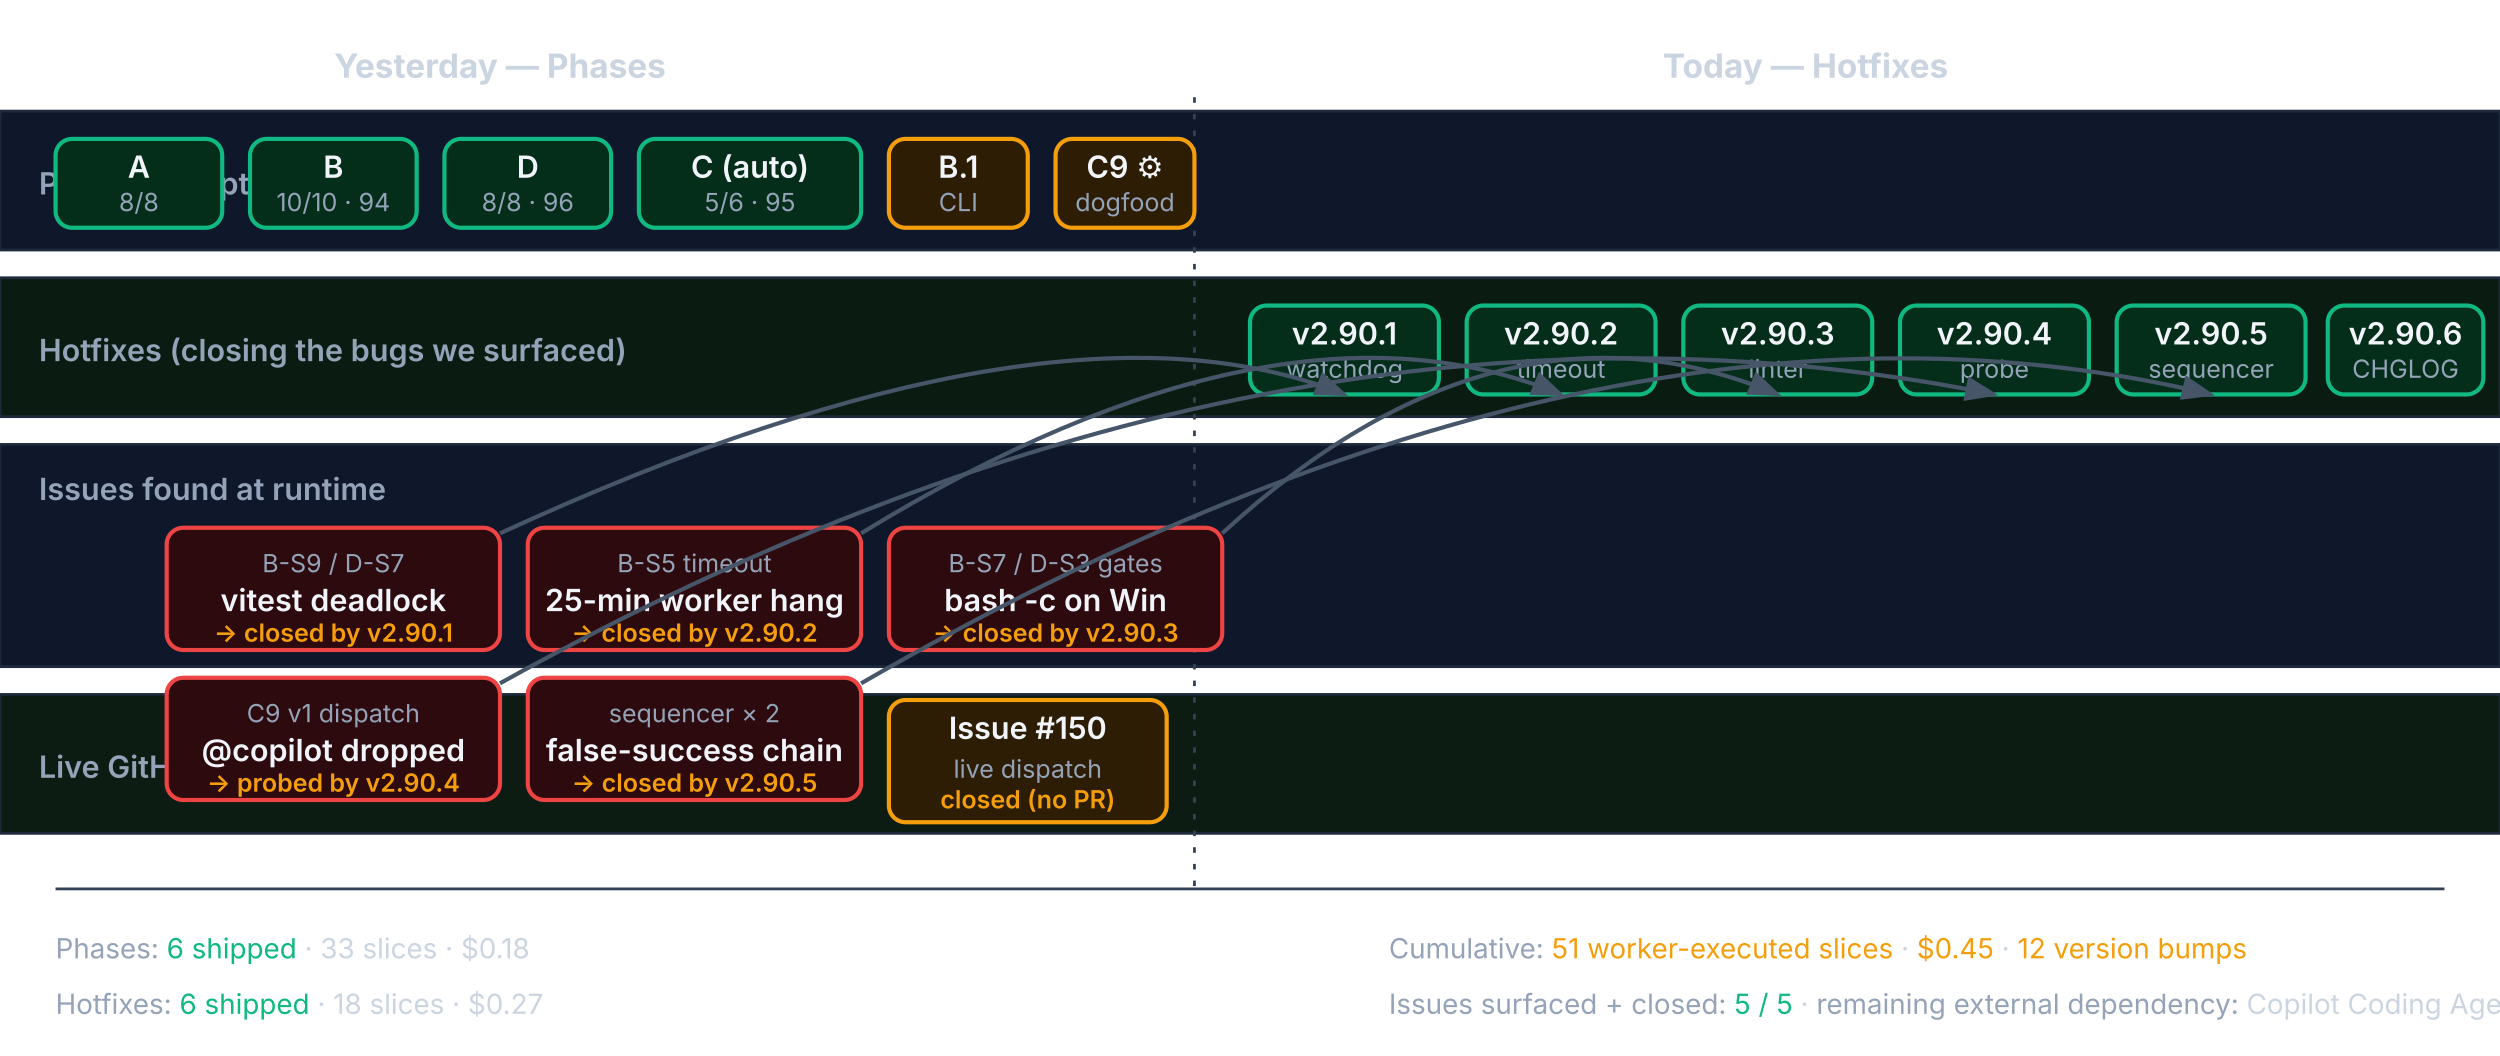
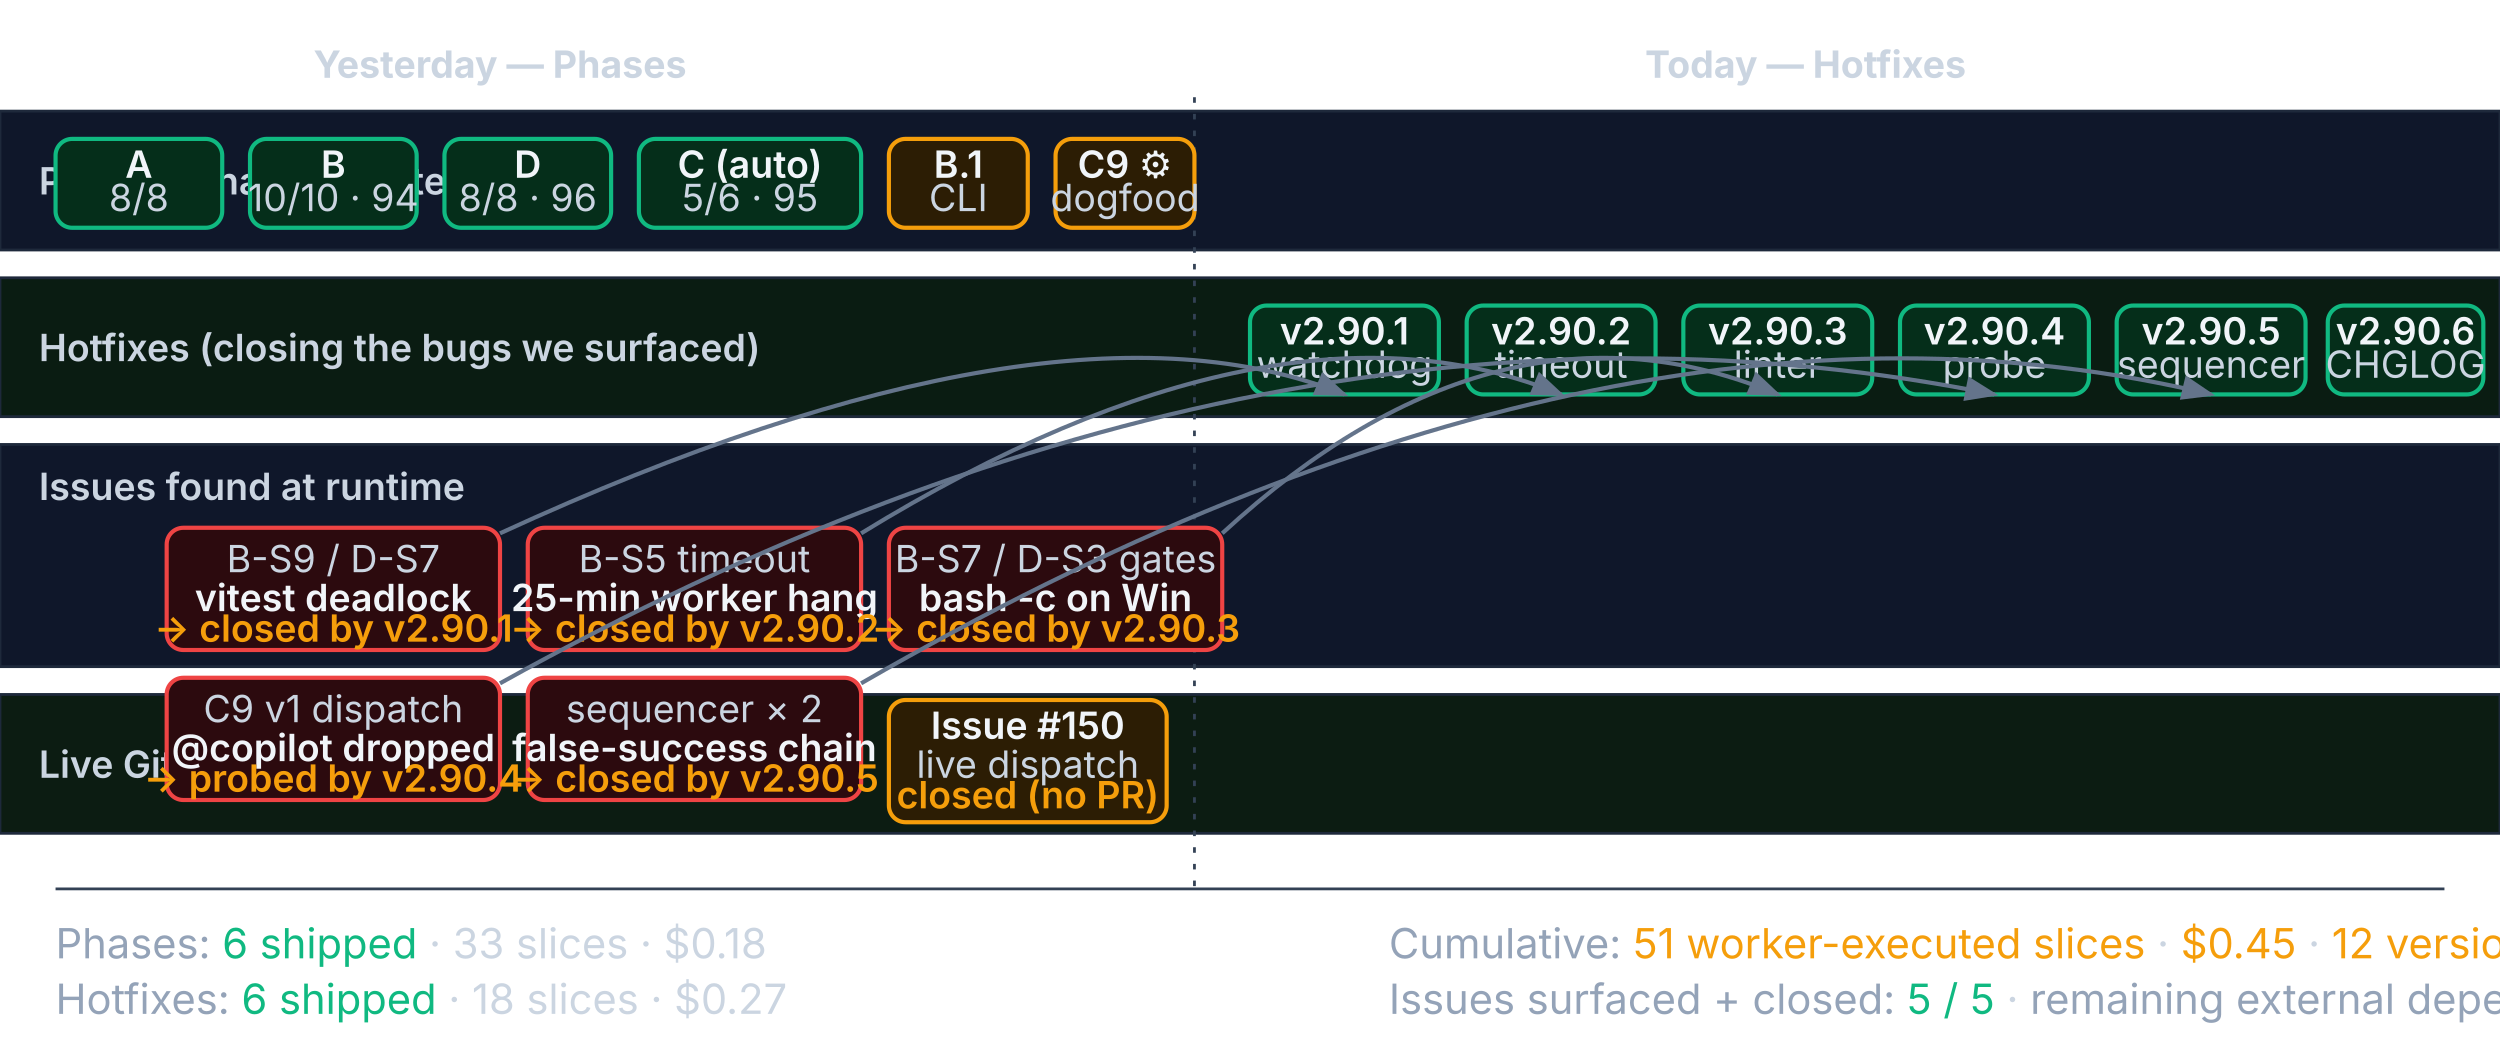
<svg xmlns="http://www.w3.org/2000/svg" viewBox="0 0 900 380" fill="none">
  <style>
    text { font-family: 'Inter', sans-serif; }
    .lane-bg { fill: #0f172a; stroke: #1e293b; }
-     .lane-label { font-size: 11px; fill: #94a3b8; font-weight: 600; }
+     .lane-label { font-size: 13.5px; fill: #cbd5e1; font-weight: 600; }
    .stage { rx: 6; ry: 6; stroke-width: 1.5; }
-     .stage-title { font-size: 11px; fill: #f1f5f9; font-weight: 600; }
-     .stage-meta { font-size: 9px; fill: #94a3b8; }
-     .arrow { stroke: #475569; stroke-width: 1.5; fill: none; marker-end: url(#arrow); }
+     .stage-title { font-size: 13.5px; fill: #f1f5f9; font-weight: 600; }
+     .stage-meta { font-size: 13.5px; fill: #cbd5e1; }
+     .arrow { stroke: #64748b; stroke-width: 1.5; fill: none; marker-end: url(#arrow); }
    .pass { fill: #052e1a; stroke: #10b981; }
    .partial { fill: #2c1d04; stroke: #f59e0b; }
    .fail { fill: #2c0a0e; stroke: #ef4444; }
-     .closed-by { font-size: 9px; fill: #f59e0b; font-weight: 600; }
+     .closed-by { font-size: 13.5px; fill: #f59e0b; font-weight: 600; }
    .timeline { stroke: #334155; stroke-width: 1; }
-     .day-label { font-size: 12px; fill: #cbd5e1; font-weight: 700; }
-     .total { font-size: 10px; fill: #cbd5e1; }
+     .day-label { font-size: 13.5px; fill: #cbd5e1; font-weight: 700; }
+     .total { font-size: 15px; fill: #cbd5e1; }
  </style>
  <defs>
    <marker id="arrow" markerWidth="8" markerHeight="6" refX="7" refY="3" orient="auto">
-       <path d="M0,0 L8,3 L0,6" fill="#475569" />
+       <path d="M0,0 L8,3 L0,6" fill="#64748b" />
    </marker>
  </defs>
  <rect x="0" y="40" width="900" height="50" class="lane-bg" />
  <text x="14" y="70" class="lane-label">Phases (chapter content)</text>
  <rect x="0" y="100" width="900" height="50" fill="#0a1c12" stroke="#1e293b" />
  <text x="14" y="130" class="lane-label">Hotfixes (closing the bugs we surfaced)</text>
  <rect x="0" y="160" width="900" height="80" class="lane-bg" />
  <text x="14" y="180" class="lane-label">Issues found at runtime</text>
  <rect x="0" y="250" width="900" height="50" fill="#0c1c12" stroke="#1e293b" />
  <text x="14" y="280" class="lane-label">Live GitHub artifact</text>
  <text x="180" y="28" text-anchor="middle" class="day-label">Yesterday — Phases</text>
  <text x="650" y="28" text-anchor="middle" class="day-label">Today — Hotfixes</text>
  <line x1="430" y1="35" x2="430" y2="320" class="timeline" stroke-dasharray="2 4" />
  <g>
    <rect x="20" y="50" width="60" height="32" class="stage pass" />
    <text x="50" y="64" text-anchor="middle" class="stage-title">A</text>
    <text x="50" y="76" text-anchor="middle" class="stage-meta">8/8</text>
    <rect x="90" y="50" width="60" height="32" class="stage pass" />
    <text x="120" y="64" text-anchor="middle" class="stage-title">B</text>
    <text x="120" y="76" text-anchor="middle" class="stage-meta">10/10 · 94</text>
    <rect x="160" y="50" width="60" height="32" class="stage pass" />
    <text x="190" y="64" text-anchor="middle" class="stage-title">D</text>
    <text x="190" y="76" text-anchor="middle" class="stage-meta">8/8 · 96</text>
    <rect x="230" y="50" width="80" height="32" class="stage pass" />
    <text x="270" y="64" text-anchor="middle" class="stage-title">C (auto)</text>
    <text x="270" y="76" text-anchor="middle" class="stage-meta">5/6 · 95</text>
    <rect x="320" y="50" width="50" height="32" class="stage partial" />
    <text x="345" y="64" text-anchor="middle" class="stage-title">B.1</text>
    <text x="345" y="76" text-anchor="middle" class="stage-meta">CLI</text>
    <rect x="380" y="50" width="50" height="32" class="stage partial" />
    <text x="405" y="64" text-anchor="middle" class="stage-title">C9 ⚙</text>
    <text x="405" y="76" text-anchor="middle" class="stage-meta">dogfood</text>
  </g>
  <g>
    <rect x="450" y="110" width="68" height="32" class="stage pass" />
    <text x="484" y="124" text-anchor="middle" class="stage-title">v2.90.1</text>
    <text x="484" y="136" text-anchor="middle" class="stage-meta">watchdog</text>
    <rect x="528" y="110" width="68" height="32" class="stage pass" />
    <text x="562" y="124" text-anchor="middle" class="stage-title">v2.90.2</text>
    <text x="562" y="136" text-anchor="middle" class="stage-meta">timeout</text>
    <rect x="606" y="110" width="68" height="32" class="stage pass" />
    <text x="640" y="124" text-anchor="middle" class="stage-title">v2.90.3</text>
    <text x="640" y="136" text-anchor="middle" class="stage-meta">linter</text>
    <rect x="684" y="110" width="68" height="32" class="stage pass" />
    <text x="718" y="124" text-anchor="middle" class="stage-title">v2.90.4</text>
    <text x="718" y="136" text-anchor="middle" class="stage-meta">probe</text>
    <rect x="762" y="110" width="68" height="32" class="stage pass" />
    <text x="796" y="124" text-anchor="middle" class="stage-title">v2.90.5</text>
    <text x="796" y="136" text-anchor="middle" class="stage-meta">sequencer</text>
    <rect x="838" y="110" width="56" height="32" class="stage pass" />
    <text x="866" y="124" text-anchor="middle" class="stage-title">v2.90.6</text>
    <text x="866" y="136" text-anchor="middle" class="stage-meta">CHGLOG</text>
  </g>
  <g>
    <rect x="60" y="190" width="120" height="44" class="stage fail" />
    <text x="120" y="206" text-anchor="middle" class="stage-meta">B-S9 / D-S7</text>
    <text x="120" y="220" text-anchor="middle" class="stage-title">vitest deadlock</text>
    <text x="120" y="231" text-anchor="middle" class="closed-by">→ closed by v2.90.1</text>
    <rect x="190" y="190" width="120" height="44" class="stage fail" />
    <text x="250" y="206" text-anchor="middle" class="stage-meta">B-S5 timeout</text>
    <text x="250" y="220" text-anchor="middle" class="stage-title">25-min worker hang</text>
    <text x="250" y="231" text-anchor="middle" class="closed-by">→ closed by v2.90.2</text>
    <rect x="320" y="190" width="120" height="44" class="stage fail" />
    <text x="380" y="206" text-anchor="middle" class="stage-meta">B-S7 / D-S3 gates</text>
    <text x="380" y="220" text-anchor="middle" class="stage-title">bash -c on Win</text>
    <text x="380" y="231" text-anchor="middle" class="closed-by">→ closed by v2.90.3</text>
    <rect x="60" y="244" width="120" height="44" class="stage fail" />
    <text x="120" y="260" text-anchor="middle" class="stage-meta">C9 v1 dispatch</text>
    <text x="120" y="274" text-anchor="middle" class="stage-title">@copilot dropped</text>
    <text x="120" y="285" text-anchor="middle" class="closed-by">→ probed by v2.90.4</text>
    <rect x="190" y="244" width="120" height="44" class="stage fail" />
    <text x="250" y="260" text-anchor="middle" class="stage-meta">sequencer × 2</text>
    <text x="250" y="274" text-anchor="middle" class="stage-title">false-success chain</text>
    <text x="250" y="285" text-anchor="middle" class="closed-by">→ closed by v2.90.5</text>
  </g>
  <path d="M 180 192 Q 380 100 484 142" class="arrow" />
  <path d="M 310 192 Q 460 100 562 142" class="arrow" />
  <path d="M 440 192 Q 540 100 640 142" class="arrow" />
  <path d="M 180 246 Q 460 90 718 142" class="arrow" />
  <path d="M 310 246 Q 580 90 796 142" class="arrow" />
  <g>
    <rect x="320" y="252" width="100" height="44" class="stage partial" />
    <text x="370" y="266" text-anchor="middle" class="stage-title">Issue #150</text>
    <text x="370" y="280" text-anchor="middle" class="stage-meta">live dispatch</text>
    <text x="370" y="291" text-anchor="middle" class="closed-by">closed (no PR)</text>
  </g>
  <line x1="20" y1="320" x2="880" y2="320" class="timeline" />
  <g>
    <text x="20" y="345" class="total">
      <tspan fill="#94a3b8">Phases:</tspan>
      <tspan fill="#10b981">6 shipped</tspan> · 33 slices · $0.18
    </text>
    <text x="20" y="365" class="total">
      <tspan fill="#94a3b8">Hotfixes:</tspan>
      <tspan fill="#10b981">6 shipped</tspan> · 18 slices · $0.27
    </text>
    <text x="500" y="345" class="total">
      <tspan fill="#94a3b8">Cumulative:</tspan>
      <tspan fill="#f59e0b">51 worker-executed slices</tspan> · <tspan fill="#f59e0b">$0.45</tspan> · <tspan fill="#f59e0b">12 version bumps</tspan>
    </text>
    <text x="500" y="365" class="total">
      <tspan fill="#94a3b8">Issues surfaced + closed:</tspan>
      <tspan fill="#10b981">5 / 5</tspan> · <tspan fill="#94a3b8">remaining external dependency:</tspan> Copilot Coding Agent enablement
    </text>
  </g>
</svg>
